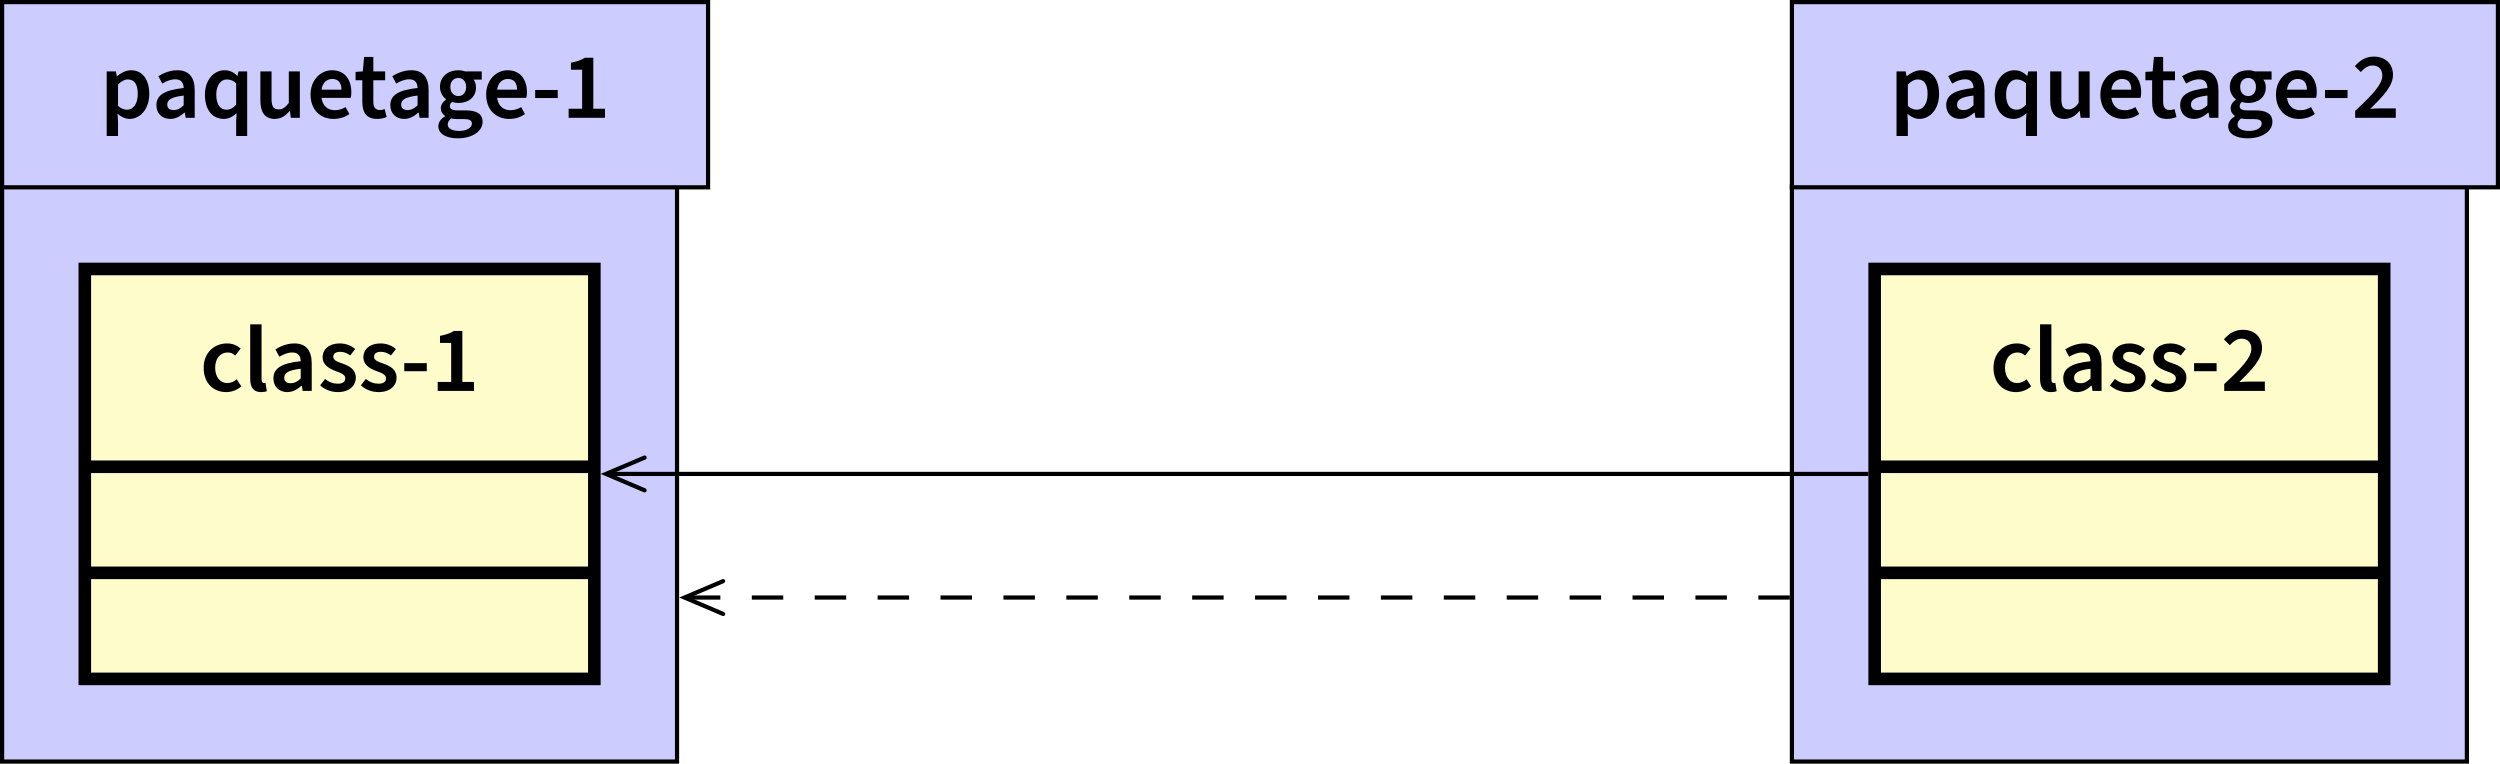
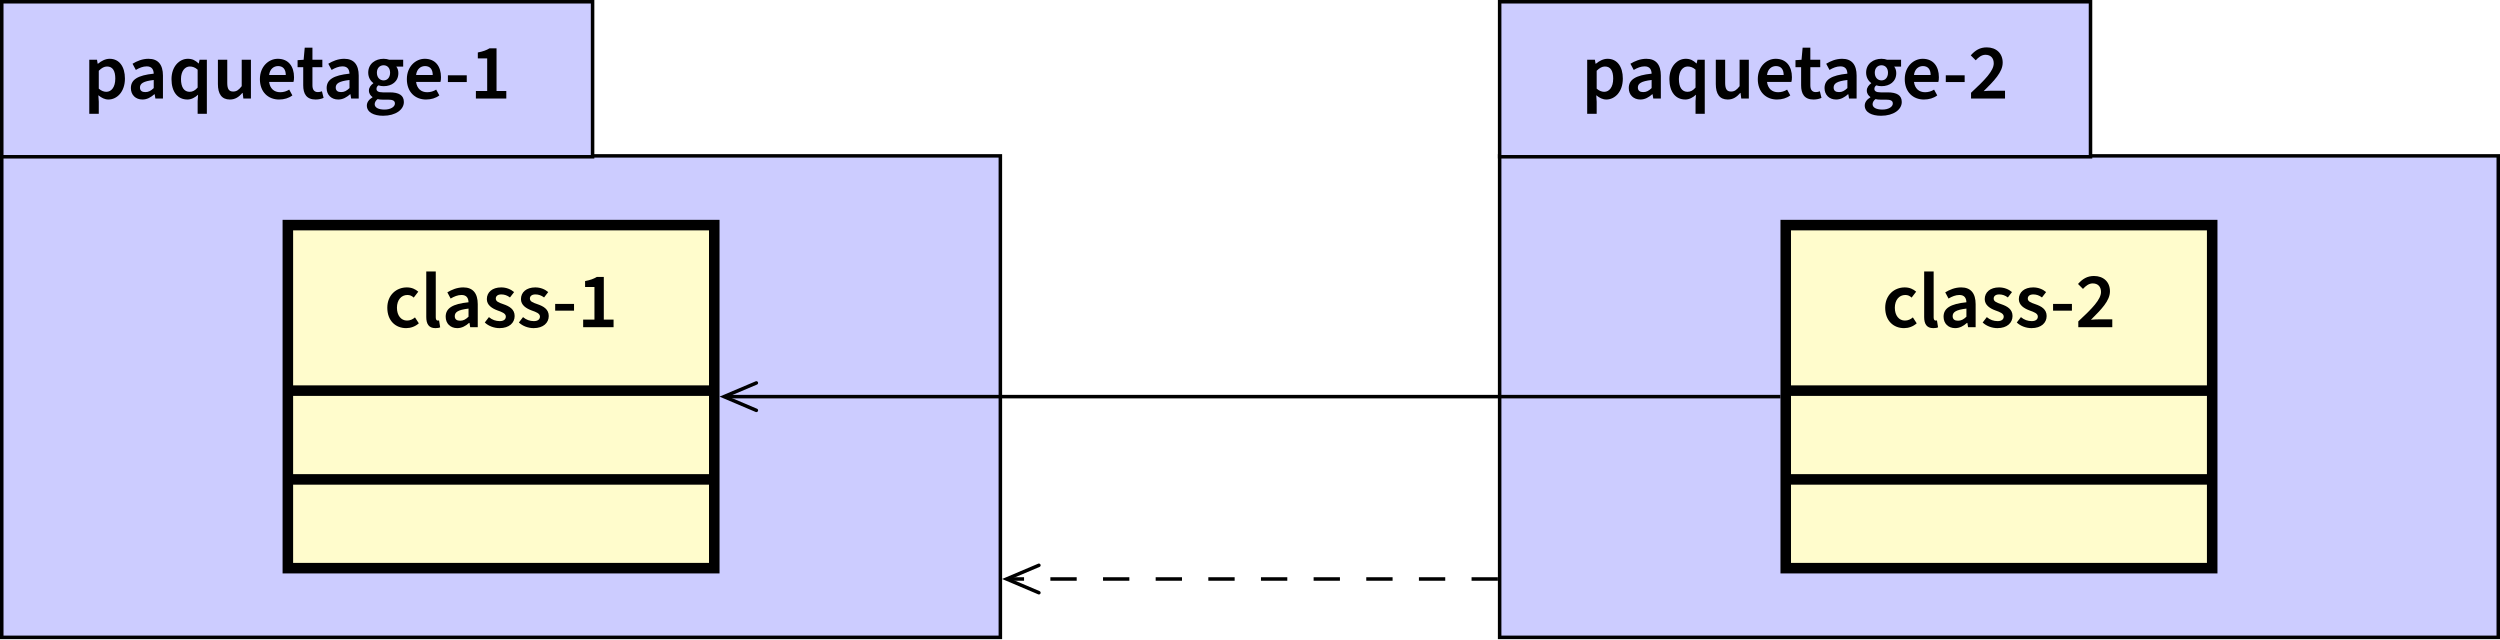
- <svg xmlns="http://www.w3.org/2000/svg" xmlns:xlink="http://www.w3.org/1999/xlink" width="237.564" height="72.572" viewBox="0 0 237.564 72.572">
+ <svg xmlns="http://www.w3.org/2000/svg" xmlns:xlink="http://www.w3.org/1999/xlink" width="283.863" height="72.583" viewBox="0 0 283.863 72.583">
  <defs>
    <g>
      <g id="glyph-0-0">
        <path d="M 0.641 1.734 L 1.719 1.734 L 1.719 0.359 L 1.672 -0.375 C 2.031 -0.078 2.406 0.109 2.812 0.109 C 3.781 0.109 4.688 -0.766 4.688 -2.266 C 4.688 -3.625 4.047 -4.516 2.953 -4.516 C 2.469 -4.516 2 -4.266 1.625 -3.953 L 1.594 -3.953 L 1.516 -4.406 L 0.641 -4.406 Z M 2.578 -0.766 C 2.328 -0.766 2.016 -0.859 1.719 -1.125 L 1.719 -3.156 C 2.047 -3.484 2.344 -3.641 2.656 -3.641 C 3.312 -3.641 3.594 -3.125 3.594 -2.266 C 3.594 -1.281 3.141 -0.766 2.578 -0.766 Z M 2.578 -0.766 " />
      </g>
      <g id="glyph-0-1">
        <path d="M 1.719 0.109 C 2.25 0.109 2.672 -0.141 3.062 -0.484 L 3.109 -0.484 L 3.188 0 L 4.047 0 L 4.047 -2.609 C 4.047 -3.844 3.5 -4.516 2.406 -4.516 C 1.703 -4.516 1.078 -4.25 0.594 -3.953 L 0.969 -3.25 C 1.359 -3.484 1.781 -3.656 2.203 -3.656 C 2.797 -3.656 2.984 -3.281 3 -2.828 C 1.188 -2.641 0.406 -2.156 0.406 -1.188 C 0.406 -0.406 0.953 0.109 1.719 0.109 Z M 2.047 -0.734 C 1.688 -0.734 1.438 -0.875 1.438 -1.25 C 1.438 -1.703 1.797 -1.969 3 -2.109 L 3 -1.188 C 2.672 -0.875 2.406 -0.734 2.047 -0.734 Z M 2.047 -0.734 " />
      </g>
      <g id="glyph-0-2">
        <path d="M 3.359 1.734 L 4.406 1.734 L 4.406 -4.406 L 3.578 -4.406 L 3.484 -3.984 L 3.469 -3.984 C 3.094 -4.344 2.75 -4.516 2.25 -4.516 C 1.281 -4.516 0.391 -3.641 0.391 -2.203 C 0.391 -0.75 1.094 0.109 2.203 0.109 C 2.641 0.109 3.078 -0.125 3.406 -0.438 L 3.359 0.297 Z M 2.453 -0.766 C 1.828 -0.766 1.469 -1.266 1.469 -2.219 C 1.469 -3.125 1.922 -3.641 2.469 -3.641 C 2.766 -3.641 3.062 -3.547 3.359 -3.281 L 3.359 -1.25 C 3.078 -0.922 2.797 -0.766 2.453 -0.766 Z M 2.453 -0.766 " />
      </g>
      <g id="glyph-0-3">
        <path d="M 1.953 0.109 C 2.562 0.109 2.984 -0.188 3.375 -0.641 L 3.406 -0.641 L 3.484 0 L 4.344 0 L 4.344 -4.406 L 3.297 -4.406 L 3.297 -1.406 C 2.969 -0.984 2.719 -0.797 2.328 -0.797 C 1.859 -0.797 1.656 -1.062 1.656 -1.781 L 1.656 -4.406 L 0.594 -4.406 L 0.594 -1.656 C 0.594 -0.531 1.016 0.109 1.953 0.109 Z M 1.953 0.109 " />
      </g>
      <g id="glyph-0-4">
        <path d="M 2.531 0.109 C 3.109 0.109 3.641 -0.047 4.047 -0.359 L 3.688 -1.016 C 3.391 -0.828 3.047 -0.719 2.672 -0.719 C 1.969 -0.719 1.5 -1.141 1.406 -1.891 L 4.172 -1.891 C 4.219 -2.047 4.234 -2.203 4.234 -2.422 C 4.234 -3.656 3.594 -4.516 2.391 -4.516 C 1.359 -4.516 0.359 -3.641 0.359 -2.203 C 0.359 -0.734 1.312 0.109 2.531 0.109 Z M 1.406 -2.672 C 1.484 -3.344 1.922 -3.688 2.422 -3.688 C 3 -3.688 3.297 -3.312 3.297 -2.672 Z M 1.406 -2.672 " />
      </g>
      <g id="glyph-0-5">
        <path d="M 2.219 0.109 C 2.578 0.109 2.891 0.031 3.125 -0.078 L 2.938 -0.828 C 2.797 -0.766 2.641 -0.734 2.484 -0.734 C 2.078 -0.734 1.859 -0.984 1.859 -1.5 L 1.859 -3.562 L 2.984 -3.562 L 2.984 -4.406 L 1.859 -4.406 L 1.859 -5.781 L 0.984 -5.781 L 0.859 -4.406 L 0.172 -4.359 L 0.172 -3.562 L 0.812 -3.562 L 0.812 -1.5 C 0.812 -0.531 1.188 0.109 2.219 0.109 Z M 2.219 0.109 " />
      </g>
      <g id="glyph-0-6">
        <path d="M 2.188 1.953 C 3.625 1.953 4.547 1.25 4.547 0.391 C 4.547 -0.375 3.984 -0.703 2.938 -0.703 L 2.156 -0.703 C 1.625 -0.703 1.438 -0.859 1.438 -1.094 C 1.438 -1.297 1.531 -1.406 1.656 -1.5 C 1.844 -1.438 2.047 -1.406 2.25 -1.406 C 3.172 -1.406 3.922 -1.922 3.922 -2.891 C 3.922 -3.188 3.828 -3.469 3.688 -3.625 L 4.469 -3.625 L 4.469 -4.406 L 2.891 -4.406 C 2.719 -4.469 2.484 -4.516 2.25 -4.516 C 1.312 -4.516 0.5 -3.953 0.5 -2.938 C 0.5 -2.406 0.766 -1.984 1.078 -1.766 L 1.078 -1.734 C 0.812 -1.547 0.578 -1.25 0.578 -0.922 C 0.578 -0.562 0.766 -0.328 0.984 -0.172 L 0.984 -0.141 C 0.578 0.109 0.344 0.422 0.344 0.797 C 0.344 1.562 1.141 1.953 2.188 1.953 Z M 2.25 -2.062 C 1.828 -2.062 1.484 -2.375 1.484 -2.938 C 1.484 -3.484 1.828 -3.781 2.25 -3.781 C 2.656 -3.781 2.984 -3.484 2.984 -2.938 C 2.984 -2.375 2.656 -2.062 2.25 -2.062 Z M 2.344 1.25 C 1.672 1.25 1.234 1.031 1.234 0.641 C 1.234 0.438 1.344 0.234 1.562 0.062 C 1.734 0.109 1.922 0.125 2.172 0.125 L 2.766 0.125 C 3.25 0.125 3.531 0.219 3.531 0.562 C 3.531 0.938 3.047 1.25 2.344 1.25 Z M 2.344 1.25 " />
      </g>
      <g id="glyph-0-7">
        <path d="M 0.375 -1.875 L 2.516 -1.875 L 2.516 -2.641 L 0.375 -2.641 Z M 0.375 -1.875 " />
      </g>
      <g id="glyph-0-8">
        <path d="M 0.344 0 L 4.203 0 L 4.203 -0.891 L 2.75 -0.891 C 2.469 -0.891 2.094 -0.875 1.781 -0.844 C 2.969 -2.031 3.938 -3 3.938 -4.078 C 3.938 -5.125 3.219 -5.812 2.125 -5.812 C 1.359 -5.812 0.828 -5.484 0.312 -4.906 L 0.875 -4.344 C 1.188 -4.688 1.547 -4.969 1.984 -4.969 C 2.578 -4.969 2.922 -4.594 2.922 -4 C 2.922 -3.141 1.906 -2.109 0.344 -0.656 Z M 0.344 0 " />
      </g>
      <g id="glyph-0-9">
        <path d="M 0.656 0 L 4.109 0 L 4.109 -0.859 L 3 -0.859 L 3 -5.703 L 2.203 -5.703 C 1.844 -5.484 1.453 -5.344 0.875 -5.234 L 0.875 -4.562 L 1.938 -4.562 L 1.938 -0.859 L 0.656 -0.859 Z M 0.656 0 " />
      </g>
      <g id="glyph-0-10">
        <path d="M 2.5 0.109 C 3 0.109 3.516 -0.062 3.938 -0.438 L 3.5 -1.109 C 3.25 -0.891 2.953 -0.75 2.594 -0.75 C 1.922 -0.75 1.453 -1.328 1.453 -2.203 C 1.453 -3.078 1.938 -3.656 2.641 -3.656 C 2.922 -3.656 3.141 -3.562 3.359 -3.359 L 3.875 -4.031 C 3.547 -4.312 3.141 -4.516 2.578 -4.516 C 1.406 -4.516 0.359 -3.672 0.359 -2.203 C 0.359 -0.734 1.297 0.109 2.5 0.109 Z M 2.5 0.109 " />
      </g>
      <g id="glyph-0-11">
        <path d="M 1.672 0.109 C 1.922 0.109 2.094 0.078 2.219 0.016 L 2.094 -0.766 C 2.031 -0.75 1.984 -0.75 1.938 -0.75 C 1.828 -0.75 1.719 -0.844 1.719 -1.109 L 1.719 -6.328 L 0.641 -6.328 L 0.641 -1.156 C 0.641 -0.375 0.922 0.109 1.672 0.109 Z M 1.672 0.109 " />
      </g>
      <g id="glyph-0-12">
        <path d="M 1.891 0.109 C 3 0.109 3.609 -0.5 3.609 -1.266 C 3.609 -2.031 3.016 -2.375 2.328 -2.609 C 1.781 -2.797 1.469 -2.922 1.469 -3.25 C 1.469 -3.5 1.656 -3.719 2.094 -3.719 C 2.453 -3.719 2.766 -3.609 3.078 -3.375 L 3.547 -3.984 C 3.188 -4.297 2.672 -4.516 2.078 -4.516 C 1.078 -4.516 0.453 -3.969 0.453 -3.188 C 0.453 -2.5 1.047 -2.125 1.688 -1.891 C 2.172 -1.719 2.609 -1.562 2.609 -1.203 C 2.609 -0.906 2.391 -0.688 1.922 -0.688 C 1.469 -0.688 1.062 -0.828 0.688 -1.141 L 0.219 -0.531 C 0.641 -0.125 1.281 0.109 1.891 0.109 Z M 1.891 0.109 " />
      </g>
    </g>
    <clipPath id="clip-0">
-       <path clip-rule="nonzero" d="M 170 17 L 235 17 L 235 72.57 L 170 72.57 Z M 170 17 " />
+       <path clip-rule="nonzero" d="M 170 17 L 283.863 17 L 283.863 72.582 L 170 72.582 Z M 170 17 " />
    </clipPath>
    <clipPath id="clip-1">
-       <path clip-rule="nonzero" d="M 170 0 L 237.562 0 L 237.562 18 L 170 18 Z M 170 0 " />
+       <path clip-rule="nonzero" d="M 0 17 L 114 17 L 114 72.582 L 0 72.582 Z M 0 17 " />
    </clipPath>
    <clipPath id="clip-2">
-       <path clip-rule="nonzero" d="M 0 17 L 65 17 L 65 72.57 L 0 72.57 Z M 0 17 " />
+       <path clip-rule="nonzero" d="M 108 58 L 124 58 L 124 72.582 L 108 72.582 Z M 108 58 " />
    </clipPath>
  </defs>
  <g clip-path="url(#clip-0)">
-     <path fill-rule="nonzero" fill="rgb(79.999%, 79.999%, 100%)" fill-opacity="1" stroke-width="0.399" stroke-linecap="butt" stroke-linejoin="miter" stroke="rgb(0%, 0%, 0%)" stroke-opacity="1" stroke-miterlimit="10" d="M 52.969 -27.335 L 117.11 -27.335 L 117.11 27.337 L 52.969 27.337 Z M 52.969 -27.335 " transform="matrix(1, 0, 0, -1, 117.308, 45.036)" />
+     <path fill-rule="nonzero" fill="rgb(79.999%, 79.999%, 100%)" fill-opacity="1" stroke-width="0.399" stroke-linecap="butt" stroke-linejoin="miter" stroke="rgb(0%, 0%, 0%)" stroke-opacity="1" stroke-miterlimit="10" d="M 28.345 -27.335 L 141.736 -27.335 L 141.736 27.337 L 28.345 27.337 Z M 28.345 -27.335 " transform="matrix(1, 0, 0, -1, 141.932, 45.036)" />
  </g>
-   <g clip-path="url(#clip-1)">
-     <path fill-rule="nonzero" fill="rgb(79.999%, 79.999%, 100%)" fill-opacity="1" stroke-width="0.399" stroke-linecap="butt" stroke-linejoin="miter" stroke="rgb(0%, 0%, 0%)" stroke-opacity="1" stroke-miterlimit="10" d="M 52.969 27.235 L 120.059 27.235 L 120.059 44.837 L 52.969 44.837 Z M 52.969 27.235 " transform="matrix(1, 0, 0, -1, 117.308, 45.036)" />
-   </g>
+   <path fill-rule="nonzero" fill="rgb(79.999%, 79.999%, 100%)" fill-opacity="1" stroke-width="0.399" stroke-linecap="butt" stroke-linejoin="miter" stroke="rgb(0%, 0%, 0%)" stroke-opacity="1" stroke-miterlimit="10" d="M 28.345 27.235 L 95.435 27.235 L 95.435 44.837 L 28.345 44.837 Z M 28.345 27.235 " transform="matrix(1, 0, 0, -1, 141.932, 45.036)" />
  <g fill="rgb(0%, 0%, 0%)" fill-opacity="1">
    <use xlink:href="#glyph-0-0" x="179.576" y="11.191" />
  </g>
  <g fill="rgb(0%, 0%, 0%)" fill-opacity="1">
    <use xlink:href="#glyph-0-1" x="184.534" y="11.191" />
    <use xlink:href="#glyph-0-2" x="189.161" y="11.191" />
    <use xlink:href="#glyph-0-3" x="194.227" y="11.191" />
    <use xlink:href="#glyph-0-4" x="199.23" y="11.191" />
  </g>
  <g fill="rgb(0%, 0%, 0%)" fill-opacity="1">
    <use xlink:href="#glyph-0-5" x="203.696" y="11.191" />
  </g>
  <g fill="rgb(0%, 0%, 0%)" fill-opacity="1">
    <use xlink:href="#glyph-0-1" x="206.762" y="11.191" />
    <use xlink:href="#glyph-0-6" x="211.389" y="11.191" />
  </g>
  <g fill="rgb(0%, 0%, 0%)" fill-opacity="1">
    <use xlink:href="#glyph-0-4" x="215.917" y="11.191" />
  </g>
  <g fill="rgb(0%, 0%, 0%)" fill-opacity="1">
    <use xlink:href="#glyph-0-7" x="220.561" y="11.191" />
    <use xlink:href="#glyph-0-8" x="223.458" y="11.191" />
  </g>
-   <g clip-path="url(#clip-2)">
-     <path fill-rule="nonzero" fill="rgb(79.999%, 79.999%, 100%)" fill-opacity="1" stroke-width="0.399" stroke-linecap="butt" stroke-linejoin="miter" stroke="rgb(0%, 0%, 0%)" stroke-opacity="1" stroke-miterlimit="10" d="M -117.109 -27.335 L -52.972 -27.335 L -52.972 27.337 L -117.109 27.337 Z M -117.109 -27.335 " transform="matrix(1, 0, 0, -1, 117.308, 45.036)" />
+   <g clip-path="url(#clip-1)">
+     <path fill-rule="nonzero" fill="rgb(79.999%, 79.999%, 100%)" fill-opacity="1" stroke-width="0.399" stroke-linecap="butt" stroke-linejoin="miter" stroke="rgb(0%, 0%, 0%)" stroke-opacity="1" stroke-miterlimit="10" d="M -141.733 -27.335 L -28.346 -27.335 L -28.346 27.337 L -141.733 27.337 Z M -141.733 -27.335 " transform="matrix(1, 0, 0, -1, 141.932, 45.036)" />
  </g>
-   <path fill-rule="nonzero" fill="rgb(79.999%, 79.999%, 100%)" fill-opacity="1" stroke-width="0.399" stroke-linecap="butt" stroke-linejoin="miter" stroke="rgb(0%, 0%, 0%)" stroke-opacity="1" stroke-miterlimit="10" d="M -117.109 27.235 L -50.023 27.235 L -50.023 44.837 L -117.109 44.837 Z M -117.109 27.235 " transform="matrix(1, 0, 0, -1, 117.308, 45.036)" />
+   <path fill-rule="nonzero" fill="rgb(79.999%, 79.999%, 100%)" fill-opacity="1" stroke-width="0.399" stroke-linecap="butt" stroke-linejoin="miter" stroke="rgb(0%, 0%, 0%)" stroke-opacity="1" stroke-miterlimit="10" d="M -141.733 27.235 L -74.647 27.235 L -74.647 44.837 L -141.733 44.837 Z M -141.733 27.235 " transform="matrix(1, 0, 0, -1, 141.932, 45.036)" />
  <g fill="rgb(0%, 0%, 0%)" fill-opacity="1">
    <use xlink:href="#glyph-0-0" x="9.497" y="11.191" />
  </g>
  <g fill="rgb(0%, 0%, 0%)" fill-opacity="1">
    <use xlink:href="#glyph-0-1" x="14.455" y="11.191" />
    <use xlink:href="#glyph-0-2" x="19.082" y="11.191" />
    <use xlink:href="#glyph-0-3" x="24.148" y="11.191" />
    <use xlink:href="#glyph-0-4" x="29.151" y="11.191" />
  </g>
  <g fill="rgb(0%, 0%, 0%)" fill-opacity="1">
    <use xlink:href="#glyph-0-5" x="33.617" y="11.191" />
  </g>
  <g fill="rgb(0%, 0%, 0%)" fill-opacity="1">
    <use xlink:href="#glyph-0-1" x="36.683" y="11.191" />
    <use xlink:href="#glyph-0-6" x="41.31" y="11.191" />
  </g>
  <g fill="rgb(0%, 0%, 0%)" fill-opacity="1">
    <use xlink:href="#glyph-0-4" x="45.838" y="11.191" />
  </g>
  <g fill="rgb(0%, 0%, 0%)" fill-opacity="1">
    <use xlink:href="#glyph-0-7" x="50.482" y="11.191" />
    <use xlink:href="#glyph-0-9" x="53.379" y="11.191" />
  </g>
-   <path fill="none" stroke-width="0.399" stroke-linecap="butt" stroke-linejoin="miter" stroke="rgb(0%, 0%, 0%)" stroke-opacity="1" stroke-miterlimit="10" d="M 60.235 0.001 L -59.523 0.001 " transform="matrix(1, 0, 0, -1, 117.308, 45.036)" />
-   <path fill="none" stroke-width="0.399" stroke-linecap="round" stroke-linejoin="miter" stroke="rgb(0%, 0%, 0%)" stroke-opacity="1" stroke-miterlimit="10" d="M -3.47 1.558 L 0.198 -0.001 L -3.47 -1.556 " transform="matrix(-1, 0, 0, 1, 57.78417, 45.036)" />
-   <path fill="none" stroke-width="0.399" stroke-linecap="butt" stroke-linejoin="miter" stroke="rgb(0%, 0%, 0%)" stroke-opacity="1" stroke-dasharray="2.989 2.989" stroke-miterlimit="10" d="M 52.77 -11.745 L -52.062 -11.745 " transform="matrix(1, 0, 0, -1, 117.308, 45.036)" />
-   <path fill="none" stroke-width="0.399" stroke-linecap="round" stroke-linejoin="miter" stroke="rgb(0%, 0%, 0%)" stroke-opacity="1" stroke-miterlimit="10" d="M -3.469 1.559 L 0.199 0 L -3.469 -1.558 " transform="matrix(-1, 0, 0, 1, 65.24626, 56.78101)" />
-   <path fill-rule="nonzero" fill="rgb(100%, 98.979%, 80%)" fill-opacity="1" stroke-width="1.196" stroke-linecap="butt" stroke-linejoin="miter" stroke="rgb(0%, 0%, 0%)" stroke-opacity="1" stroke-miterlimit="10" d="M 60.833 -19.476 L 109.251 -19.476 L 109.251 19.477 L 60.833 19.477 Z M 109.251 0.681 L 60.833 0.681 M 109.251 -9.398 L 60.833 -9.398 " transform="matrix(1, 0, 0, -1, 117.308, 45.036)" />
+   <path fill="none" stroke-width="0.399" stroke-linecap="butt" stroke-linejoin="miter" stroke="rgb(0%, 0%, 0%)" stroke-opacity="1" stroke-miterlimit="10" d="M 60.232 0.001 L -59.526 0.001 " transform="matrix(1, 0, 0, -1, 141.932, 45.036)" />
+   <path fill="none" stroke-width="0.399" stroke-linecap="round" stroke-linejoin="miter" stroke="rgb(0%, 0%, 0%)" stroke-opacity="1" stroke-miterlimit="10" d="M -3.471 1.558 L 0.201 -0.001 L -3.471 -1.556 " transform="matrix(-1, 0, 0, 1, 82.40817, 45.036)" />
+   <path fill="none" stroke-width="0.399" stroke-linecap="butt" stroke-linejoin="miter" stroke="rgb(0%, 0%, 0%)" stroke-opacity="1" stroke-dasharray="2.989 2.989" stroke-miterlimit="10" d="M 28.146 -20.706 L -27.44 -20.706 " transform="matrix(1, 0, 0, -1, 141.932, 45.036)" />
+   <g clip-path="url(#clip-2)">
+     <path fill="none" stroke-width="0.399" stroke-linecap="round" stroke-linejoin="miter" stroke="rgb(0%, 0%, 0%)" stroke-opacity="1" stroke-miterlimit="10" d="M -3.467 1.558 L 0.201 -0.001 L -3.467 -1.556 " transform="matrix(-1, 0, 0, 1, 114.4938, 65.74317)" />
+   </g>
+   <path fill-rule="nonzero" fill="rgb(100%, 98.979%, 80%)" fill-opacity="1" stroke-width="1.196" stroke-linecap="butt" stroke-linejoin="miter" stroke="rgb(0%, 0%, 0%)" stroke-opacity="1" stroke-miterlimit="10" d="M 60.83 -19.476 L 109.252 -19.476 L 109.252 19.477 L 60.83 19.477 Z M 109.252 0.681 L 60.83 0.681 M 109.252 -9.398 L 60.83 -9.398 " transform="matrix(1, 0, 0, -1, 141.932, 45.036)" />
  <g fill="rgb(0%, 0%, 0%)" fill-opacity="1">
-     <use xlink:href="#glyph-0-10" x="189.073" y="37.15" />
-     <use xlink:href="#glyph-0-11" x="193.215" y="37.15" />
-     <use xlink:href="#glyph-0-1" x="195.654" y="37.15" />
-     <use xlink:href="#glyph-0-12" x="200.281" y="37.15" />
-     <use xlink:href="#glyph-0-12" x="204.154" y="37.15" />
+     <use xlink:href="#glyph-0-10" x="213.696" y="37.149" />
+     <use xlink:href="#glyph-0-11" x="217.838" y="37.149" />
+     <use xlink:href="#glyph-0-1" x="220.277" y="37.149" />
+     <use xlink:href="#glyph-0-12" x="224.904" y="37.149" />
+     <use xlink:href="#glyph-0-12" x="228.777" y="37.149" />
  </g>
  <g fill="rgb(0%, 0%, 0%)" fill-opacity="1">
-     <use xlink:href="#glyph-0-7" x="208.118" y="37.15" />
-     <use xlink:href="#glyph-0-8" x="211.014" y="37.15" />
+     <use xlink:href="#glyph-0-7" x="232.741" y="37.149" />
+     <use xlink:href="#glyph-0-8" x="235.637" y="37.149" />
  </g>
-   <path fill-rule="nonzero" fill="rgb(100%, 98.979%, 80%)" fill-opacity="1" stroke-width="1.196" stroke-linecap="butt" stroke-linejoin="miter" stroke="rgb(0%, 0%, 0%)" stroke-opacity="1" stroke-miterlimit="10" d="M -109.249 -19.476 L -60.831 -19.476 L -60.831 19.477 L -109.249 19.477 Z M -60.831 0.681 L -109.249 0.681 M -60.831 -9.398 L -109.249 -9.398 " transform="matrix(1, 0, 0, -1, 117.308, 45.036)" />
+   <path fill-rule="nonzero" fill="rgb(100%, 98.979%, 80%)" fill-opacity="1" stroke-width="1.196" stroke-linecap="butt" stroke-linejoin="miter" stroke="rgb(0%, 0%, 0%)" stroke-opacity="1" stroke-miterlimit="10" d="M -109.248 -19.476 L -60.83 -19.476 L -60.83 19.477 L -109.248 19.477 Z M -60.83 0.681 L -109.248 0.681 M -60.83 -9.398 L -109.248 -9.398 " transform="matrix(1, 0, 0, -1, 141.932, 45.036)" />
  <g fill="rgb(0%, 0%, 0%)" fill-opacity="1">
-     <use xlink:href="#glyph-0-10" x="18.994" y="37.15" />
-     <use xlink:href="#glyph-0-11" x="23.136" y="37.15" />
-     <use xlink:href="#glyph-0-1" x="25.575" y="37.15" />
-     <use xlink:href="#glyph-0-12" x="30.202" y="37.15" />
-     <use xlink:href="#glyph-0-12" x="34.075" y="37.15" />
+     <use xlink:href="#glyph-0-10" x="43.618" y="37.149" />
+     <use xlink:href="#glyph-0-11" x="47.76" y="37.149" />
+     <use xlink:href="#glyph-0-1" x="50.199" y="37.149" />
+     <use xlink:href="#glyph-0-12" x="54.826" y="37.149" />
+     <use xlink:href="#glyph-0-12" x="58.699" y="37.149" />
  </g>
  <g fill="rgb(0%, 0%, 0%)" fill-opacity="1">
-     <use xlink:href="#glyph-0-7" x="38.039" y="37.15" />
-     <use xlink:href="#glyph-0-9" x="40.935" y="37.15" />
+     <use xlink:href="#glyph-0-7" x="62.663" y="37.149" />
+     <use xlink:href="#glyph-0-9" x="65.559" y="37.149" />
  </g>
</svg>
